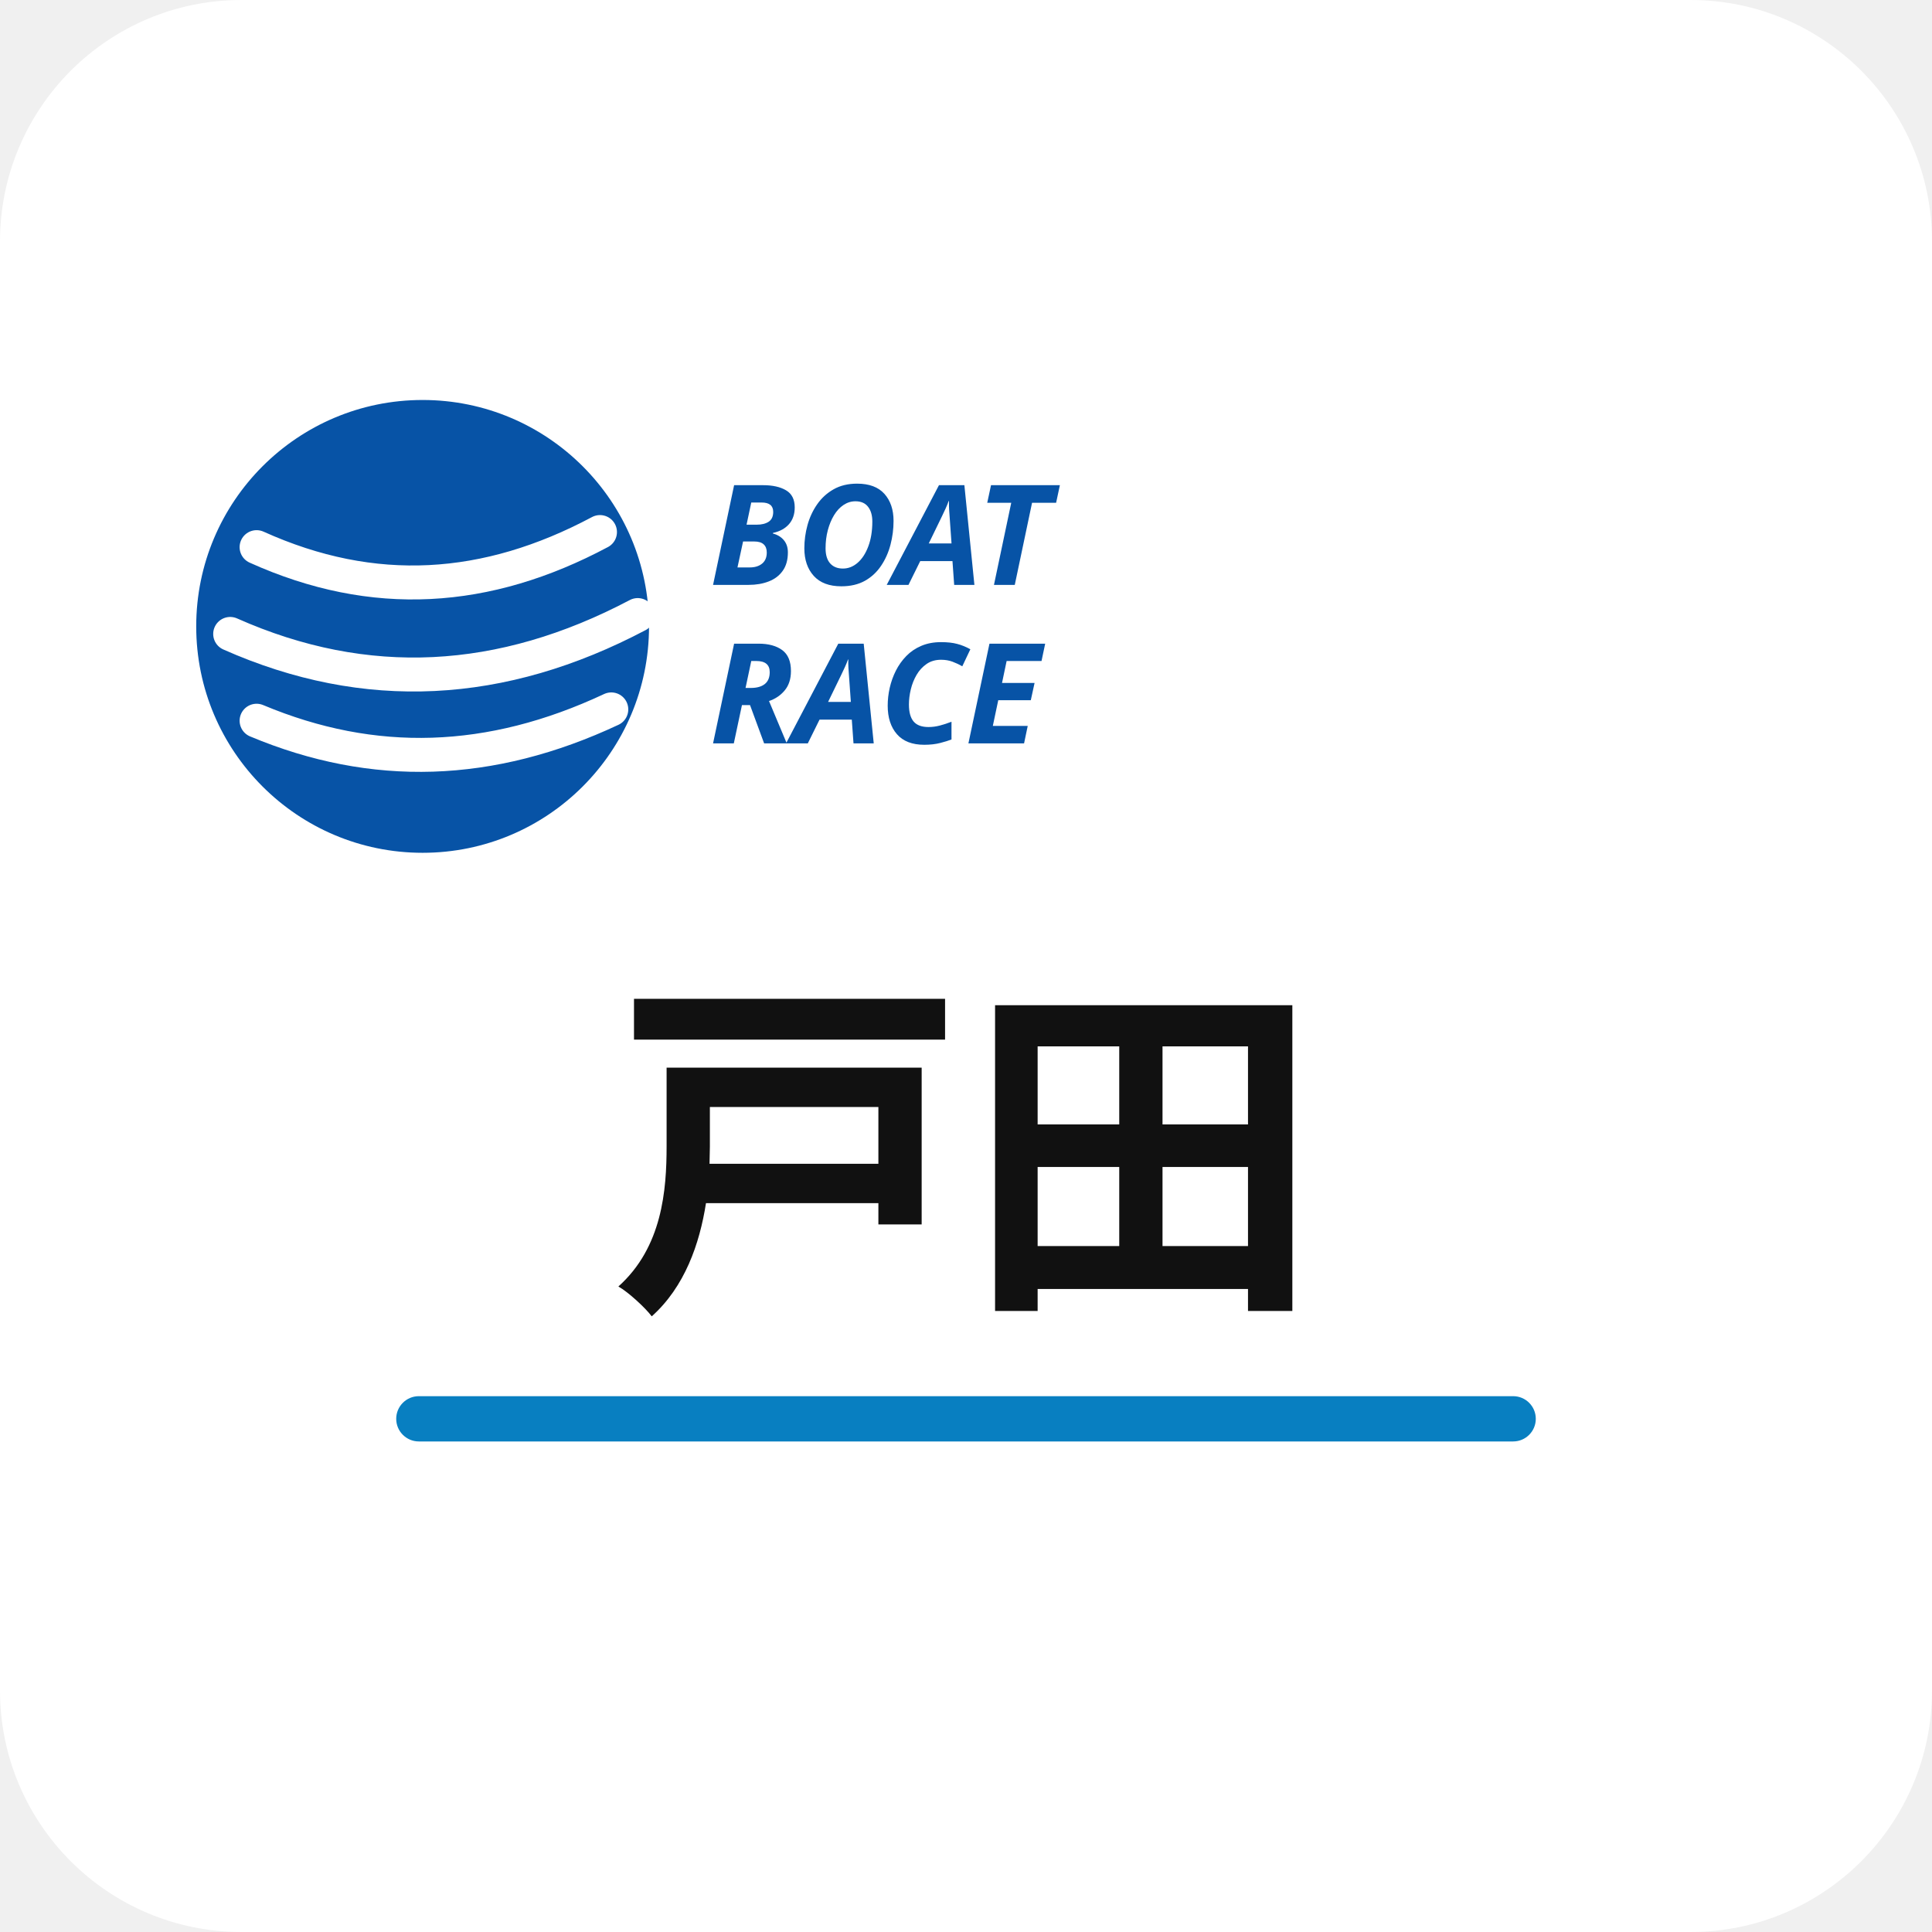
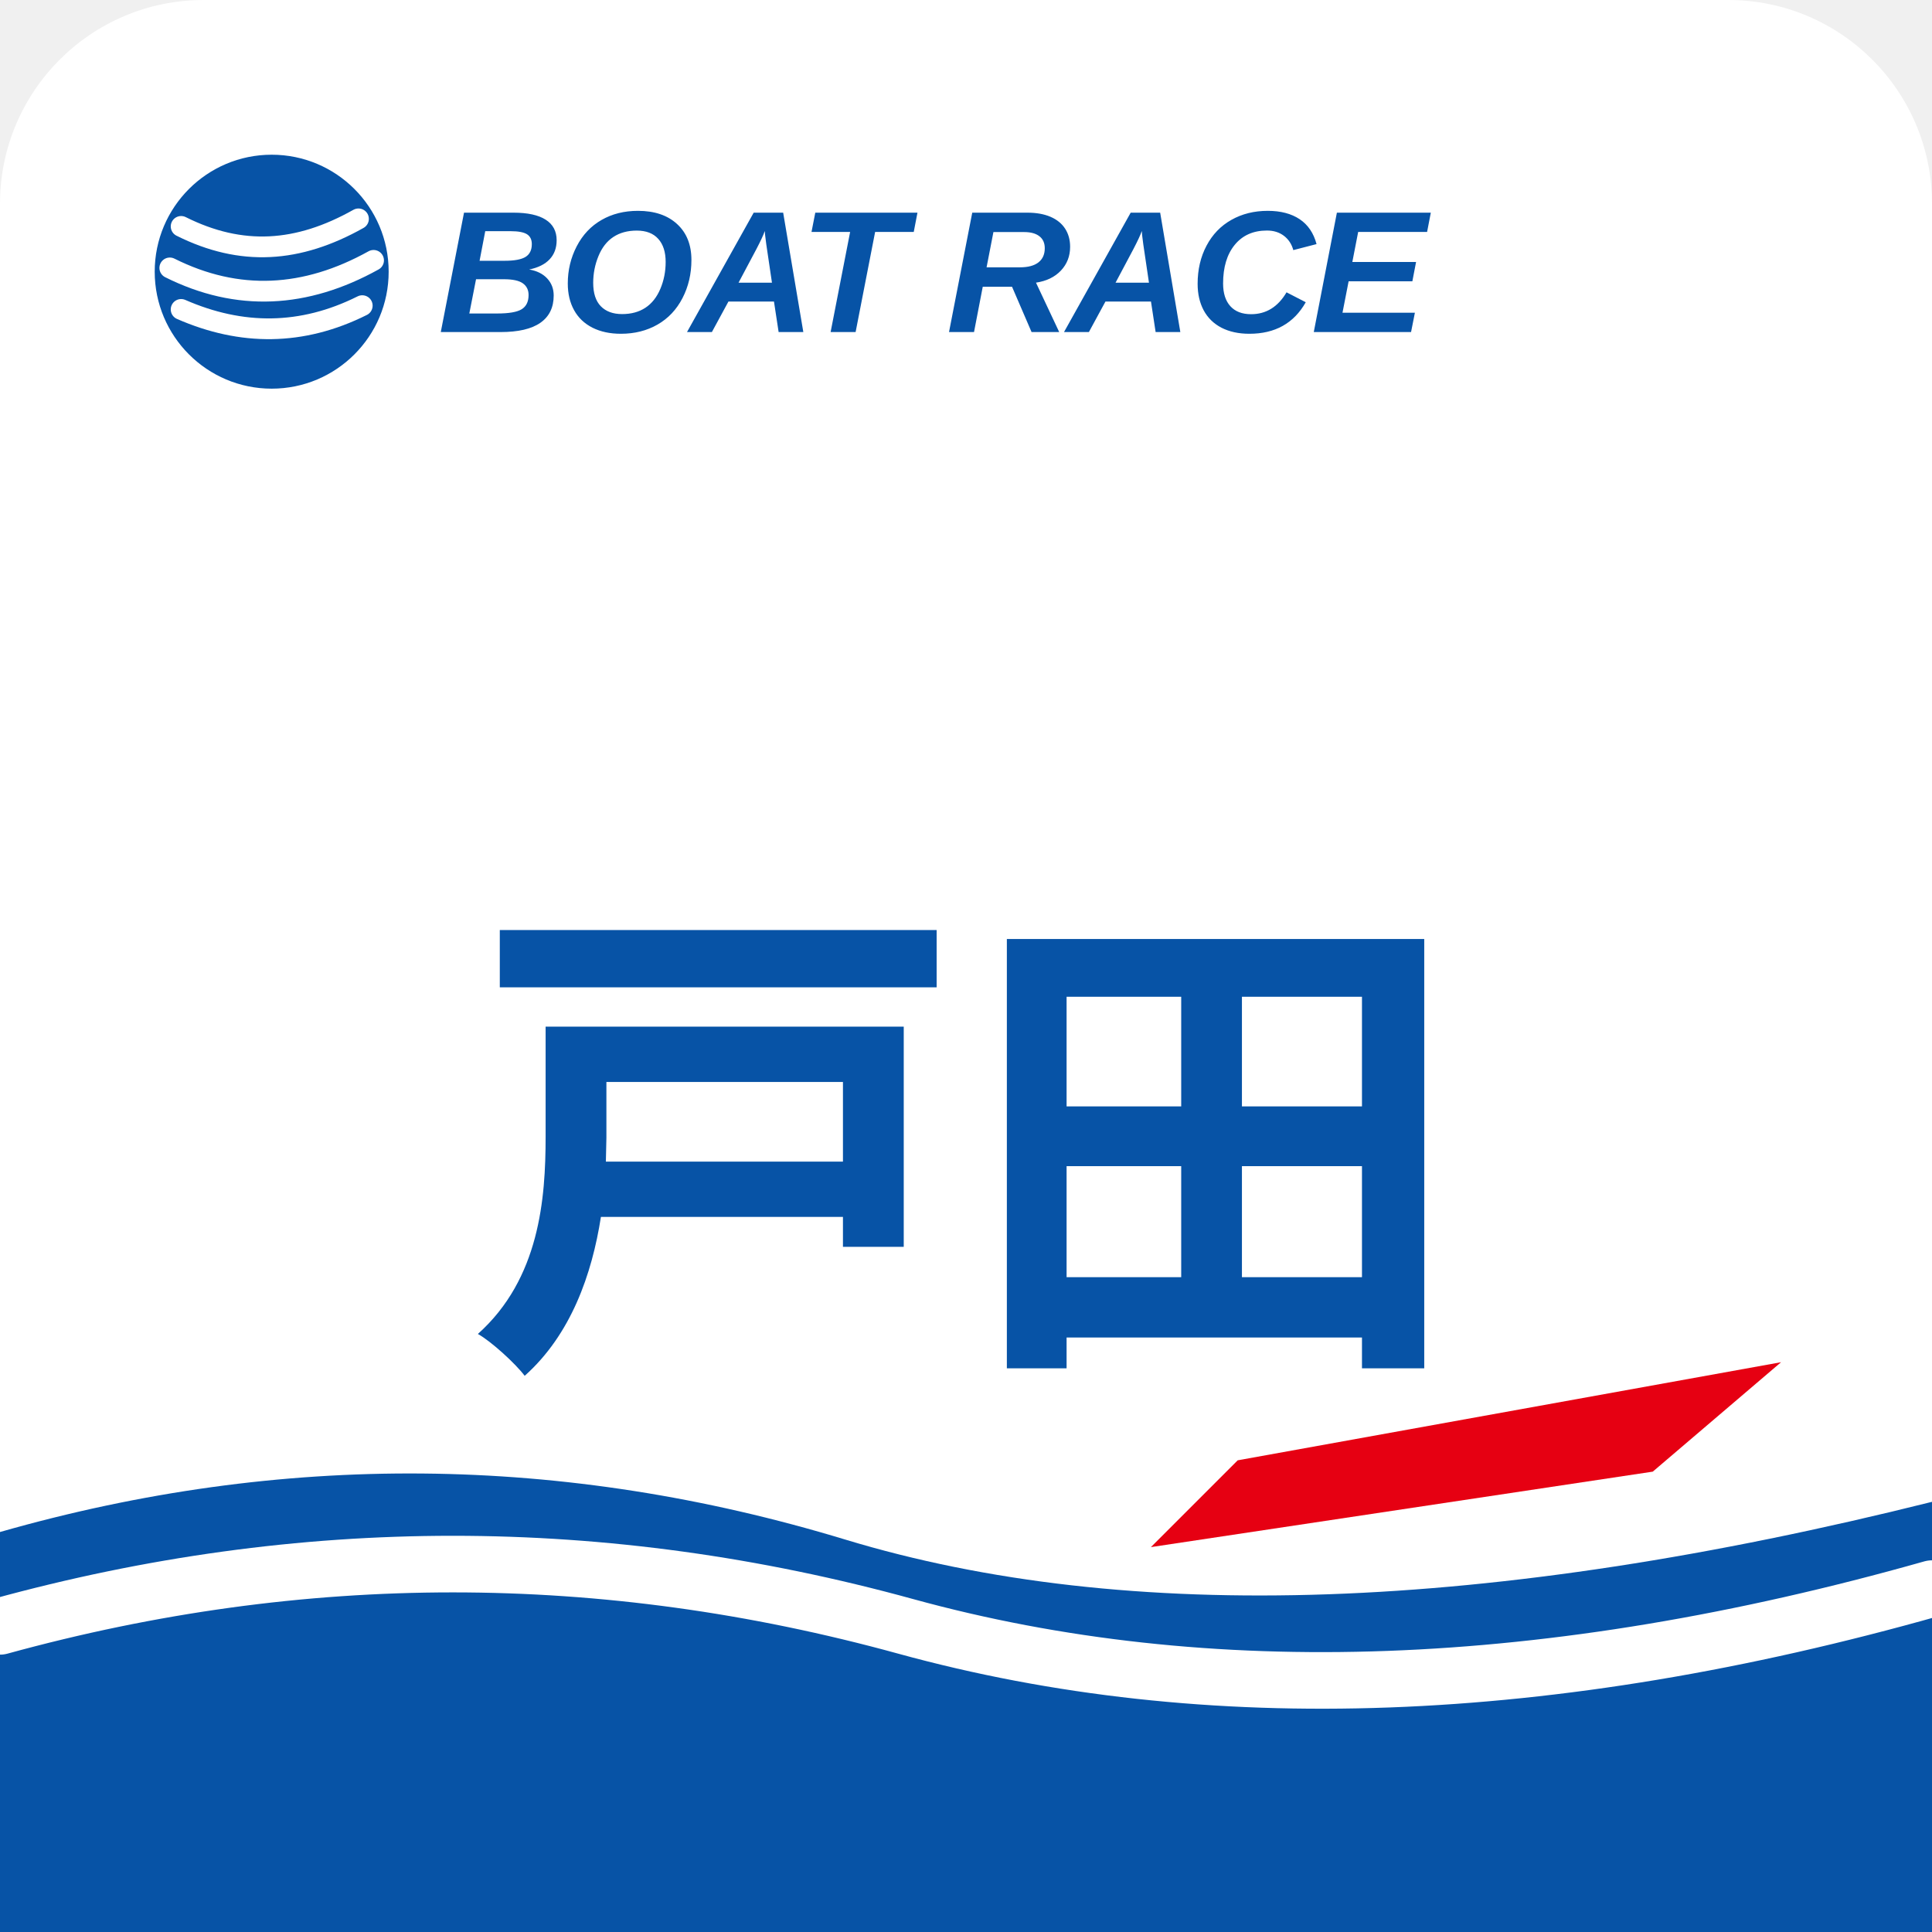
<svg xmlns="http://www.w3.org/2000/svg" viewBox="0 0 512 512">
-   <rect width="512" height="512" rx="64" fill="white" />
+   <rect width="512" height="512" rx="54" fill="#fff" />
  <g fill="#0753a6">
-     <circle cx="112" cy="166" r="60" />
-     <path d="M68 145c31 14 61 12 91-4M61 168c36 16 72 14 108-5M68 191c31 13 62 12 94-3" fill="none" stroke="white" stroke-width="9" stroke-linecap="round" />
-     <text x="188" y="155" font-family="sans-serif" font-size="37" font-weight="900" font-style="italic">BOAT</text>
-     <text x="188" y="197" font-family="sans-serif" font-size="37" font-weight="900" font-style="italic">RACE</text>
+     <circle cx="72" cy="72" r="31" />
+     <path d="M48 60c16 8 31 7 47-2M45 71c18 9 36 8 54-2M48 82c16 7 32 7 48-1" fill="none" stroke="#fff" stroke-width="5.5" stroke-linecap="round" />
+     <text x="116" y="88" font-family="Arial,Helvetica,sans-serif" font-size="46" font-weight="900" font-style="italic" letter-spacing="-1">BOAT RACE</text>
  </g>
-   <text x="256" y="340" text-anchor="middle" font-family="sans-serif" font-size="94" font-weight="900" fill="#111">戸田</text>
-   <rect x="105" y="370" width="302" height="12" rx="6" fill="#087fc1" />
+   <text x="256" y="306" text-anchor="middle" dominant-baseline="middle" font-family="'Noto Sans JP','Hiragino Kaku Gothic ProN','Yu Gothic',sans-serif" font-size="132" font-weight="900" fill="#0753a6">戸田</text>
+   <path d="M0 406 Q112 374 224 408 T512 398 L512 512 L0 512 Z" fill="#0753a6" />
+   <path d="M0 431 Q120 398 240 431 T512 421" fill="none" stroke="#fff" stroke-width="15" stroke-linecap="round" />
+   <path d="M328 387 L472 361 L438 390 L305 410 Z" fill="#e60012" />
</svg>
